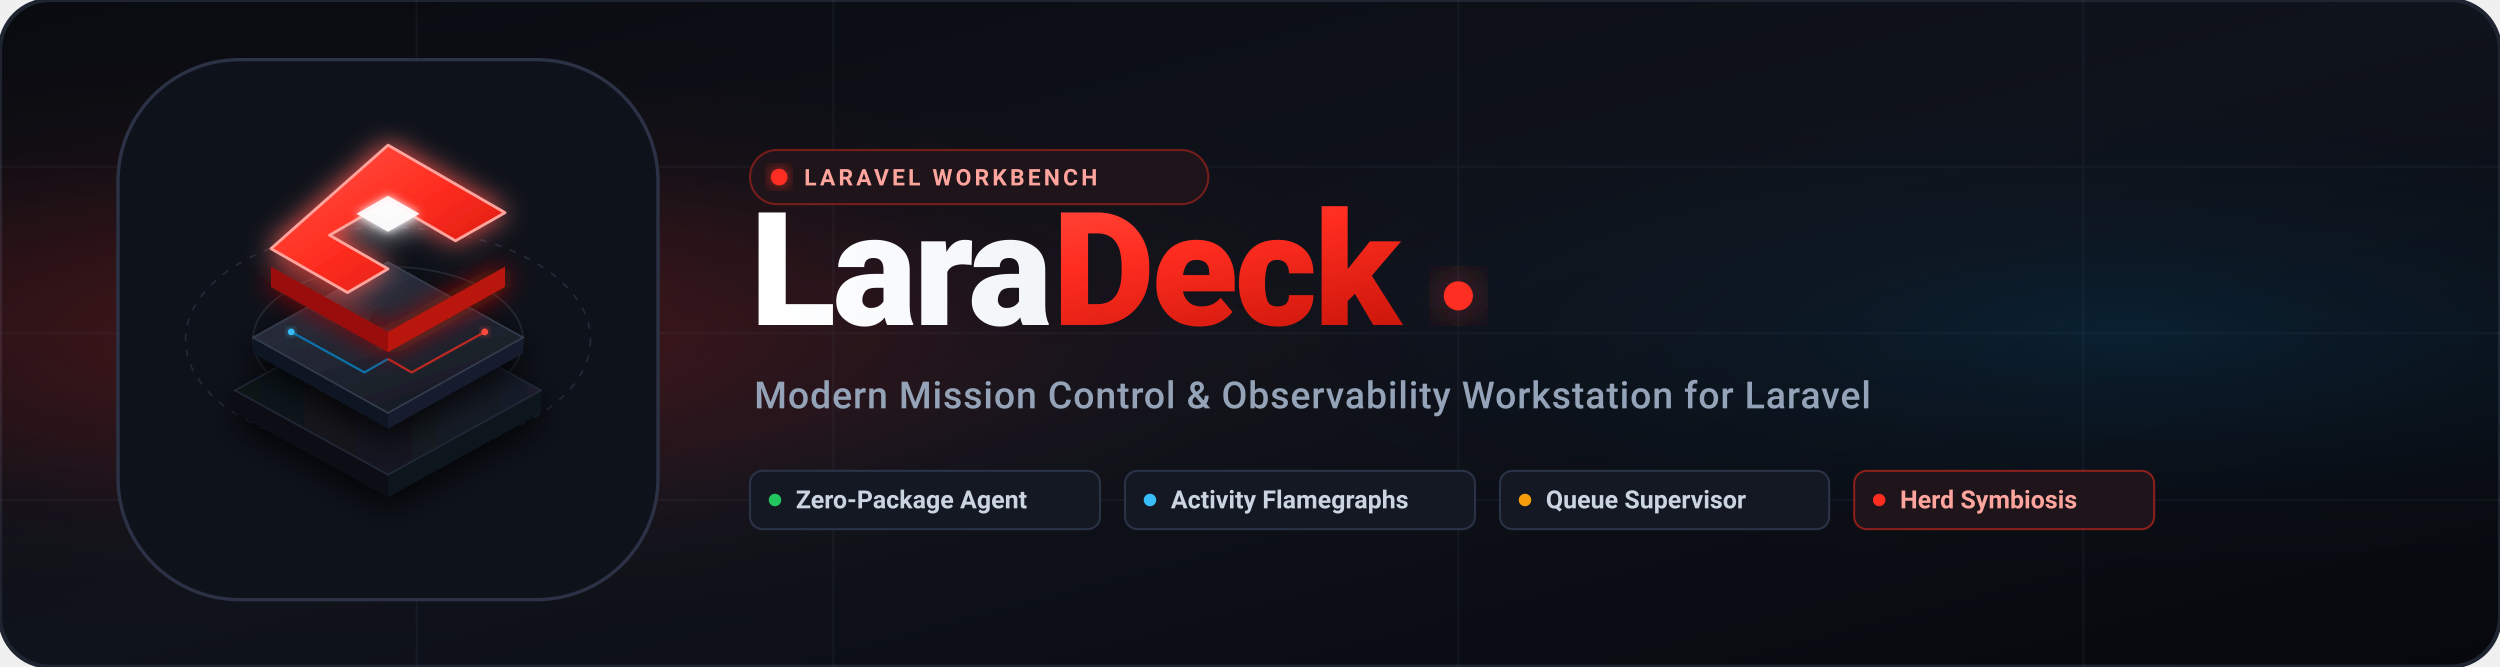
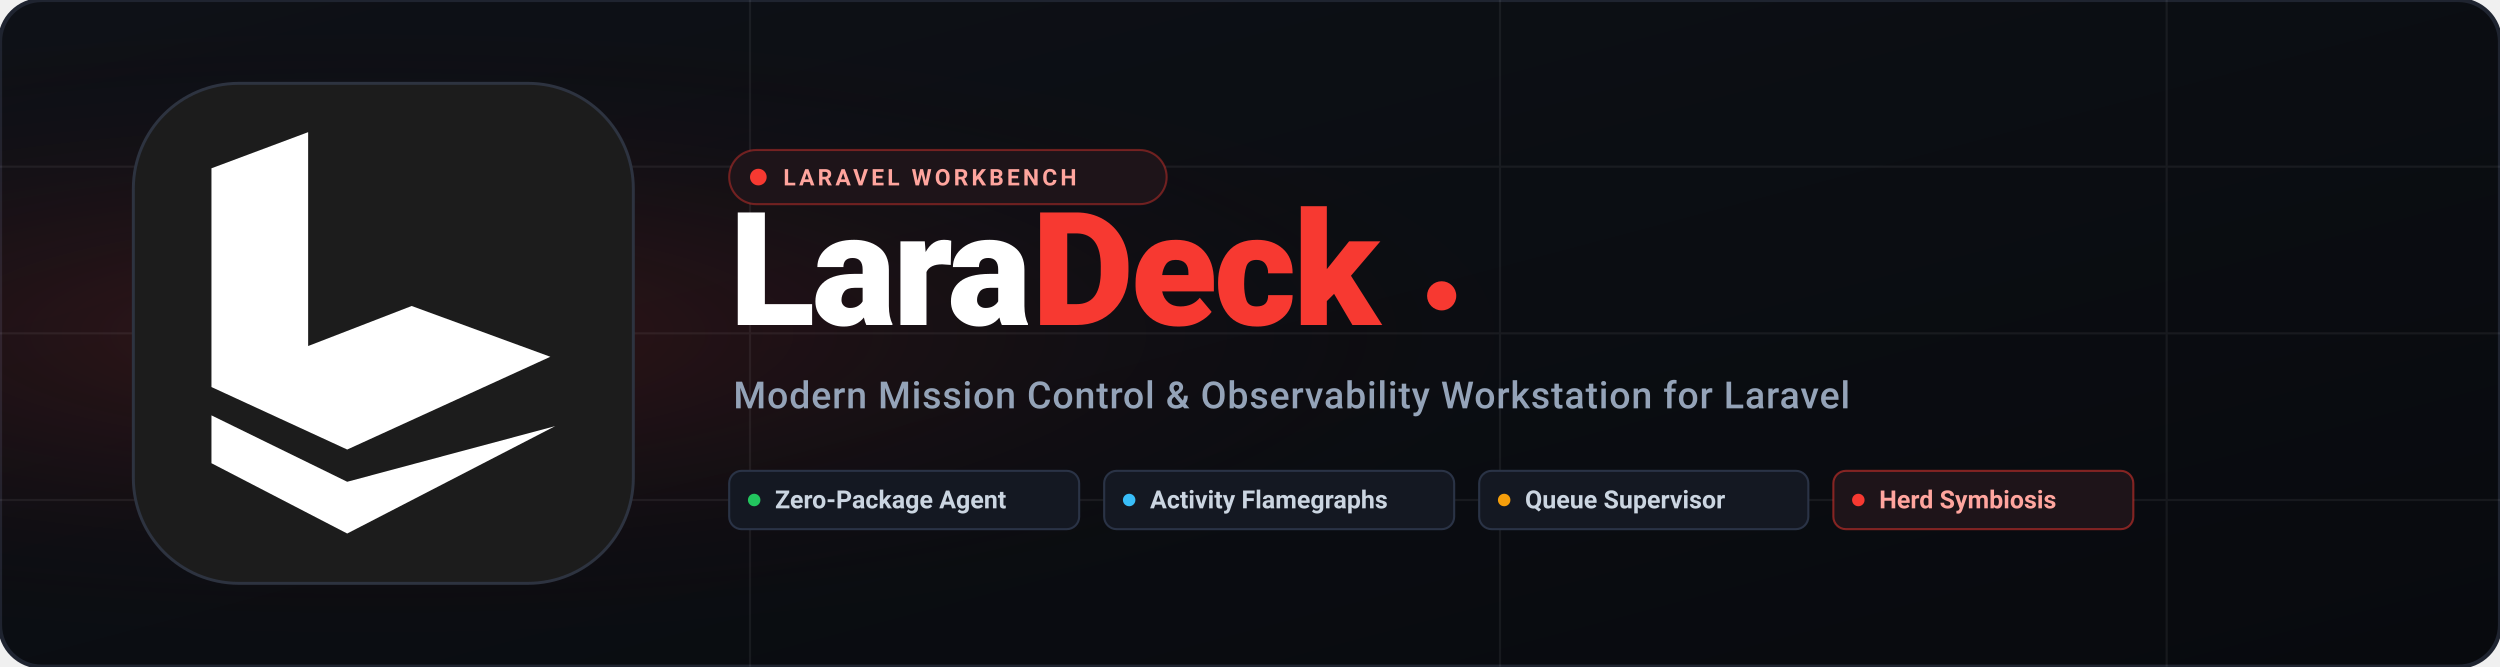
<svg xmlns="http://www.w3.org/2000/svg" viewBox="0 0 1200 320" width="100%" height="100%">
  <defs>
-     <linearGradient id="banner-bg" x1="0%" y1="0%" x2="100%" y2="100%">
-       <stop offset="0%" stop-color="#090B10" />
-       <stop offset="50%" stop-color="#0F131C" />
-       <stop offset="100%" stop-color="#07080D" />
+     <linearGradient id="bg-grad" x1="0%" y1="0%" x2="100%" y2="100%">
+       <stop offset="0%" stop-color="#0E1117" />
+       <stop offset="100%" stop-color="#080A0E" />
    </linearGradient>
-     <radialGradient id="banner-glow" cx="15%" cy="50%" r="50%">
-       <stop offset="0%" stop-color="#FF2D20" stop-opacity="0.25" />
-       <stop offset="60%" stop-color="#FF2D20" stop-opacity="0.03" />
+     <radialGradient id="subtle-red" cx="15%" cy="50%" r="50%">
+       <stop offset="0%" stop-color="#F73931" stop-opacity="0.18" />
      <stop offset="100%" stop-color="#000000" stop-opacity="0" />
    </radialGradient>
-     <radialGradient id="cyan-glow" cx="85%" cy="50%" r="40%">
-       <stop offset="0%" stop-color="#0284C7" stop-opacity="0.15" />
-       <stop offset="100%" stop-color="#000000" stop-opacity="0" />
-     </radialGradient>
-     <linearGradient id="laravel-grad" x1="0%" y1="0%" x2="100%" y2="100%">
-       <stop offset="0%" stop-color="#FF574A" />
-       <stop offset="50%" stop-color="#FF2D20" />
-       <stop offset="100%" stop-color="#CC160B" />
-     </linearGradient>
-     <linearGradient id="text-grad" x1="0%" y1="0%" x2="100%" y2="0%">
-       <stop offset="0%" stop-color="#FFFFFF" />
-       <stop offset="100%" stop-color="#E2E8F0" />
-     </linearGradient>
-     <linearGradient id="deck-top" x1="20%" y1="0%" x2="80%" y2="100%">
-       <stop offset="0%" stop-color="#2D3342" />
-       <stop offset="100%" stop-color="#151922" />
-     </linearGradient>
-     <linearGradient id="deck-edge" x1="0%" y1="0%" x2="100%" y2="0%">
-       <stop offset="0%" stop-color="#0F1218" />
-       <stop offset="100%" stop-color="#1A1F2B" />
-     </linearGradient>
-     <filter id="core-glow" x="-50%" y="-50%" width="200%" height="200%">
-       <feGaussianBlur in="SourceGraphic" stdDeviation="12" result="blur" />
-       <feMerge>
-         <feMergeNode in="blur" />
-         <feMergeNode in="SourceGraphic" />
-       </feMerge>
-     </filter>
-     <filter id="soft-glow" x="-30%" y="-30%" width="160%" height="160%">
-       <feGaussianBlur stdDeviation="4" result="blur" />
-       <feComposite in="SourceGraphic" in2="blur" operator="over" />
-     </filter>
-     <filter id="drop-shadow" x="-20%" y="-20%" width="140%" height="140%">
-       <feDropShadow dx="0" dy="10" stdDeviation="14" flood-color="#000000" flood-opacity="0.8" />
-     </filter>
  </defs>
-   <rect x="0" y="0" width="1200" height="320" rx="24" fill="url(#banner-bg)" stroke="#1E2430" stroke-width="2" />
-   <rect x="0" y="0" width="1200" height="320" rx="24" fill="url(#banner-glow)" />
-   <rect x="0" y="0" width="1200" height="320" rx="24" fill="url(#cyan-glow)" />
-   <g opacity="0.08" stroke="#64748B" stroke-width="1">
+   <rect width="1200" height="320" rx="20" fill="url(#bg-grad)" stroke="#1F2430" stroke-width="2" />
+   <rect width="1200" height="320" rx="20" fill="url(#subtle-red)" />
+   <g opacity="0.06" stroke="#FFFFFF" stroke-width="1">
    <line x1="0" y1="80" x2="1200" y2="80" />
    <line x1="0" y1="160" x2="1200" y2="160" />
    <line x1="0" y1="240" x2="1200" y2="240" />
-     <line x1="200" y1="0" x2="200" y2="320" />
-     <line x1="400" y1="0" x2="400" y2="320" />
-     <line x1="700" y1="0" x2="700" y2="320" />
-     <line x1="1000" y1="0" x2="1000" y2="320" />
+     <line x1="360" y1="0" x2="360" y2="320" />
+     <line x1="720" y1="0" x2="720" y2="320" />
+     <line x1="1040" y1="0" x2="1040" y2="320" />
  </g>
-   <g transform="translate(48, 20) scale(0.54)">
-     <rect x="16" y="16" width="480" height="480" rx="108" fill="#0E121A" stroke="#2B3245" stroke-width="3" />
-     <ellipse cx="256" cy="265" rx="180" ry="100" fill="none" stroke="#64748B" stroke-width="1.5" stroke-dasharray="6 8" opacity="0.25" />
-     <ellipse cx="256" cy="265" rx="120" ry="65" fill="none" stroke="#64748B" stroke-width="1.5" opacity="0.25" />
-     <g filter="url(#drop-shadow)">
-       <path d="M 120 310 L 256 385 L 256 405 L 120 330 Z" fill="#0A0D14" />
-       <path d="M 256 385 L 392 310 L 392 330 L 256 405 Z" fill="#0F131D" />
-       <path d="M 120 310 L 256 235 L 392 310 L 256 385 Z" fill="url(#deck-edge)" stroke="#222938" stroke-width="1.5" />
-     </g>
-     <g transform="translate(0, -32)" filter="url(#drop-shadow)">
-       <path d="M 136 295 L 256 362 L 256 376 L 136 309 Z" fill="#111622" />
-       <path d="M 256 362 L 376 295 L 376 309 L 256 376 Z" fill="#181E2E" />
-       <path d="M 136 295 L 256 228 L 376 295 L 256 362 Z" fill="url(#deck-top)" stroke="#333C4E" stroke-width="1.5" />
-       <path d="M 170 290 L 235 326 L 256 314" fill="none" stroke="#0284C7" stroke-width="2" opacity="0.8" />
-       <circle cx="170" cy="290" r="3" fill="#38BDF8" filter="url(#soft-glow)" />
-       <path d="M 342 290 L 277 326 L 256 314" fill="none" stroke="#FF2D20" stroke-width="2" opacity="0.7" />
-       <circle cx="342" cy="290" r="3" fill="#FF4B3E" filter="url(#soft-glow)" />
-     </g>
-     <g transform="translate(0, -68)" filter="url(#core-glow)">
-       <path d="M 152 268 L 256 326 L 256 344 L 152 286 Z" fill="#991107" />
-       <path d="M 256 326 L 360 268 L 360 286 L 256 344 Z" fill="#B91409" />
-       <path d="M 256 160 L 360 220 L 316 245 L 256 210 L 204 240 L 256 270 L 220 291 L 152 252 Z" fill="url(#laravel-grad)" stroke="#FFA59E" stroke-width="2.5" stroke-linejoin="round" />
-       <path d="M 256 205 L 284 221 L 256 237 L 228 221 Z" fill="#FFFFFF" opacity="0.95" filter="url(#soft-glow)" />
-     </g>
+   <g transform="translate(64, 40) scale(0.46875)">
+     <rect width="512" height="512" rx="108" fill="#1C1C1C" stroke="#2D3340" stroke-width="3" />
+     <path d="M 80 87 L 179 50 L 179 269 L 285 228 L 427 280 L 219 375 L 80 311 Z" fill="#FFFFFF" />
+     <path d="M 80 340 L 219 408 L 432 351 L 219 461 L 80 389 Z" fill="#FFFFFF" />
  </g>
-   <g transform="translate(360, 0)">
+   <g transform="translate(350, 0)">
    <g transform="translate(0, 72)">
-       <rect x="0" y="0" width="220" height="26" rx="13" fill="#1E1419" stroke="#FF2D20" stroke-width="1" stroke-opacity="0.4" />
-       <circle cx="14" cy="13" r="4" fill="#FF2D20" filter="url(#soft-glow)" />
-       <text x="26" y="17" fill="#FFA59E" font-family="-apple-system, BlinkMacSystemFont, 'Segoe UI', Roboto, Helvetica, Arial, sans-serif" font-size="11" font-weight="700" letter-spacing="1.5">LARAVEL WORKBENCH</text>
+       <rect width="210" height="26" rx="13" fill="#1E1419" stroke="#F73931" stroke-width="1" stroke-opacity="0.4" />
+       <circle cx="14" cy="13" r="4" fill="#F73931" />
+       <text x="26" y="17" fill="#FFA59E" font-family="-apple-system, BlinkMacSystemFont, 'Segoe UI', Roboto, sans-serif" font-size="11" font-weight="700" letter-spacing="1.5">LARAVEL WORKBENCH</text>
    </g>
    <g transform="translate(0, 156)">
-       <text x="0" y="0" fill="url(#text-grad)" font-family="-apple-system, BlinkMacSystemFont, 'Segoe UI', Roboto, 'Montserrat', sans-serif" font-size="76" font-weight="900" letter-spacing="-1.5">
-         Lara<tspan fill="url(#laravel-grad)">Deck</tspan>
+       <text x="0" y="0" fill="#FFFFFF" font-family="-apple-system, BlinkMacSystemFont, 'Segoe UI', Roboto, sans-serif" font-size="76" font-weight="900" letter-spacing="-1.5">
+         Lara<tspan fill="#F73931">Deck</tspan>
      </text>
-       <circle cx="340" cy="-14" r="7" fill="#FF2D20" filter="url(#core-glow)" />
+       <circle cx="342" cy="-14" r="7" fill="#F73931" />
    </g>
-     <text x="2" y="196" fill="#94A3B8" font-family="-apple-system, BlinkMacSystemFont, 'Segoe UI', Roboto, Helvetica, Arial, sans-serif" font-size="18" font-weight="500" letter-spacing="0.4">
+     <text x="2" y="196" fill="#94A3B8" font-family="-apple-system, BlinkMacSystemFont, 'Segoe UI', Roboto, sans-serif" font-size="18" font-weight="500" letter-spacing="0.4">
      Modern Mission Control &amp; Observability Workstation for Laravel
    </text>
    <g transform="translate(0, 226)">
      <g transform="translate(0, 0)">
-         <rect x="0" y="0" width="168" height="28" rx="6" fill="#141822" stroke="#2A3346" stroke-width="1" />
+         <rect width="168" height="28" rx="6" fill="#141822" stroke="#2A3346" stroke-width="1" />
        <circle cx="12" cy="14" r="3" fill="#22C55E" />
        <text x="22" y="18" fill="#CBD5E1" font-family="-apple-system, BlinkMacSystemFont, 'Segoe UI', Roboto, sans-serif" font-size="12" font-weight="600">Zero-Package Agent</text>
      </g>
      <g transform="translate(180, 0)">
-         <rect x="0" y="0" width="168" height="28" rx="6" fill="#141822" stroke="#2A3346" stroke-width="1" />
+         <rect width="168" height="28" rx="6" fill="#141822" stroke="#2A3346" stroke-width="1" />
        <circle cx="12" cy="14" r="3" fill="#38BDF8" />
        <text x="22" y="18" fill="#CBD5E1" font-family="-apple-system, BlinkMacSystemFont, 'Segoe UI', Roboto, sans-serif" font-size="12" font-weight="600">Activity Flamegraphs</text>
      </g>
      <g transform="translate(360, 0)">
-         <rect x="0" y="0" width="158" height="28" rx="6" fill="#141822" stroke="#2A3346" stroke-width="1" />
+         <rect width="158" height="28" rx="6" fill="#141822" stroke="#2A3346" stroke-width="1" />
        <circle cx="12" cy="14" r="3" fill="#F59E0B" />
        <text x="22" y="18" fill="#CBD5E1" font-family="-apple-system, BlinkMacSystemFont, 'Segoe UI', Roboto, sans-serif" font-size="12" font-weight="600">Queue Supervisor</text>
      </g>
      <g transform="translate(530, 0)">
-         <rect x="0" y="0" width="144" height="28" rx="6" fill="#1E1419" stroke="#FF2D20" stroke-width="1" stroke-opacity="0.5" />
-         <circle cx="12" cy="14" r="3" fill="#FF2D20" />
+         <rect width="144" height="28" rx="6" fill="#1E1419" stroke="#F73931" stroke-width="1" stroke-opacity="0.5" />
+         <circle cx="12" cy="14" r="3" fill="#F73931" />
        <text x="22" y="18" fill="#FFA59E" font-family="-apple-system, BlinkMacSystemFont, 'Segoe UI', Roboto, sans-serif" font-size="12" font-weight="600">Herd Symbiosis</text>
      </g>
    </g>
  </g>
</svg>
